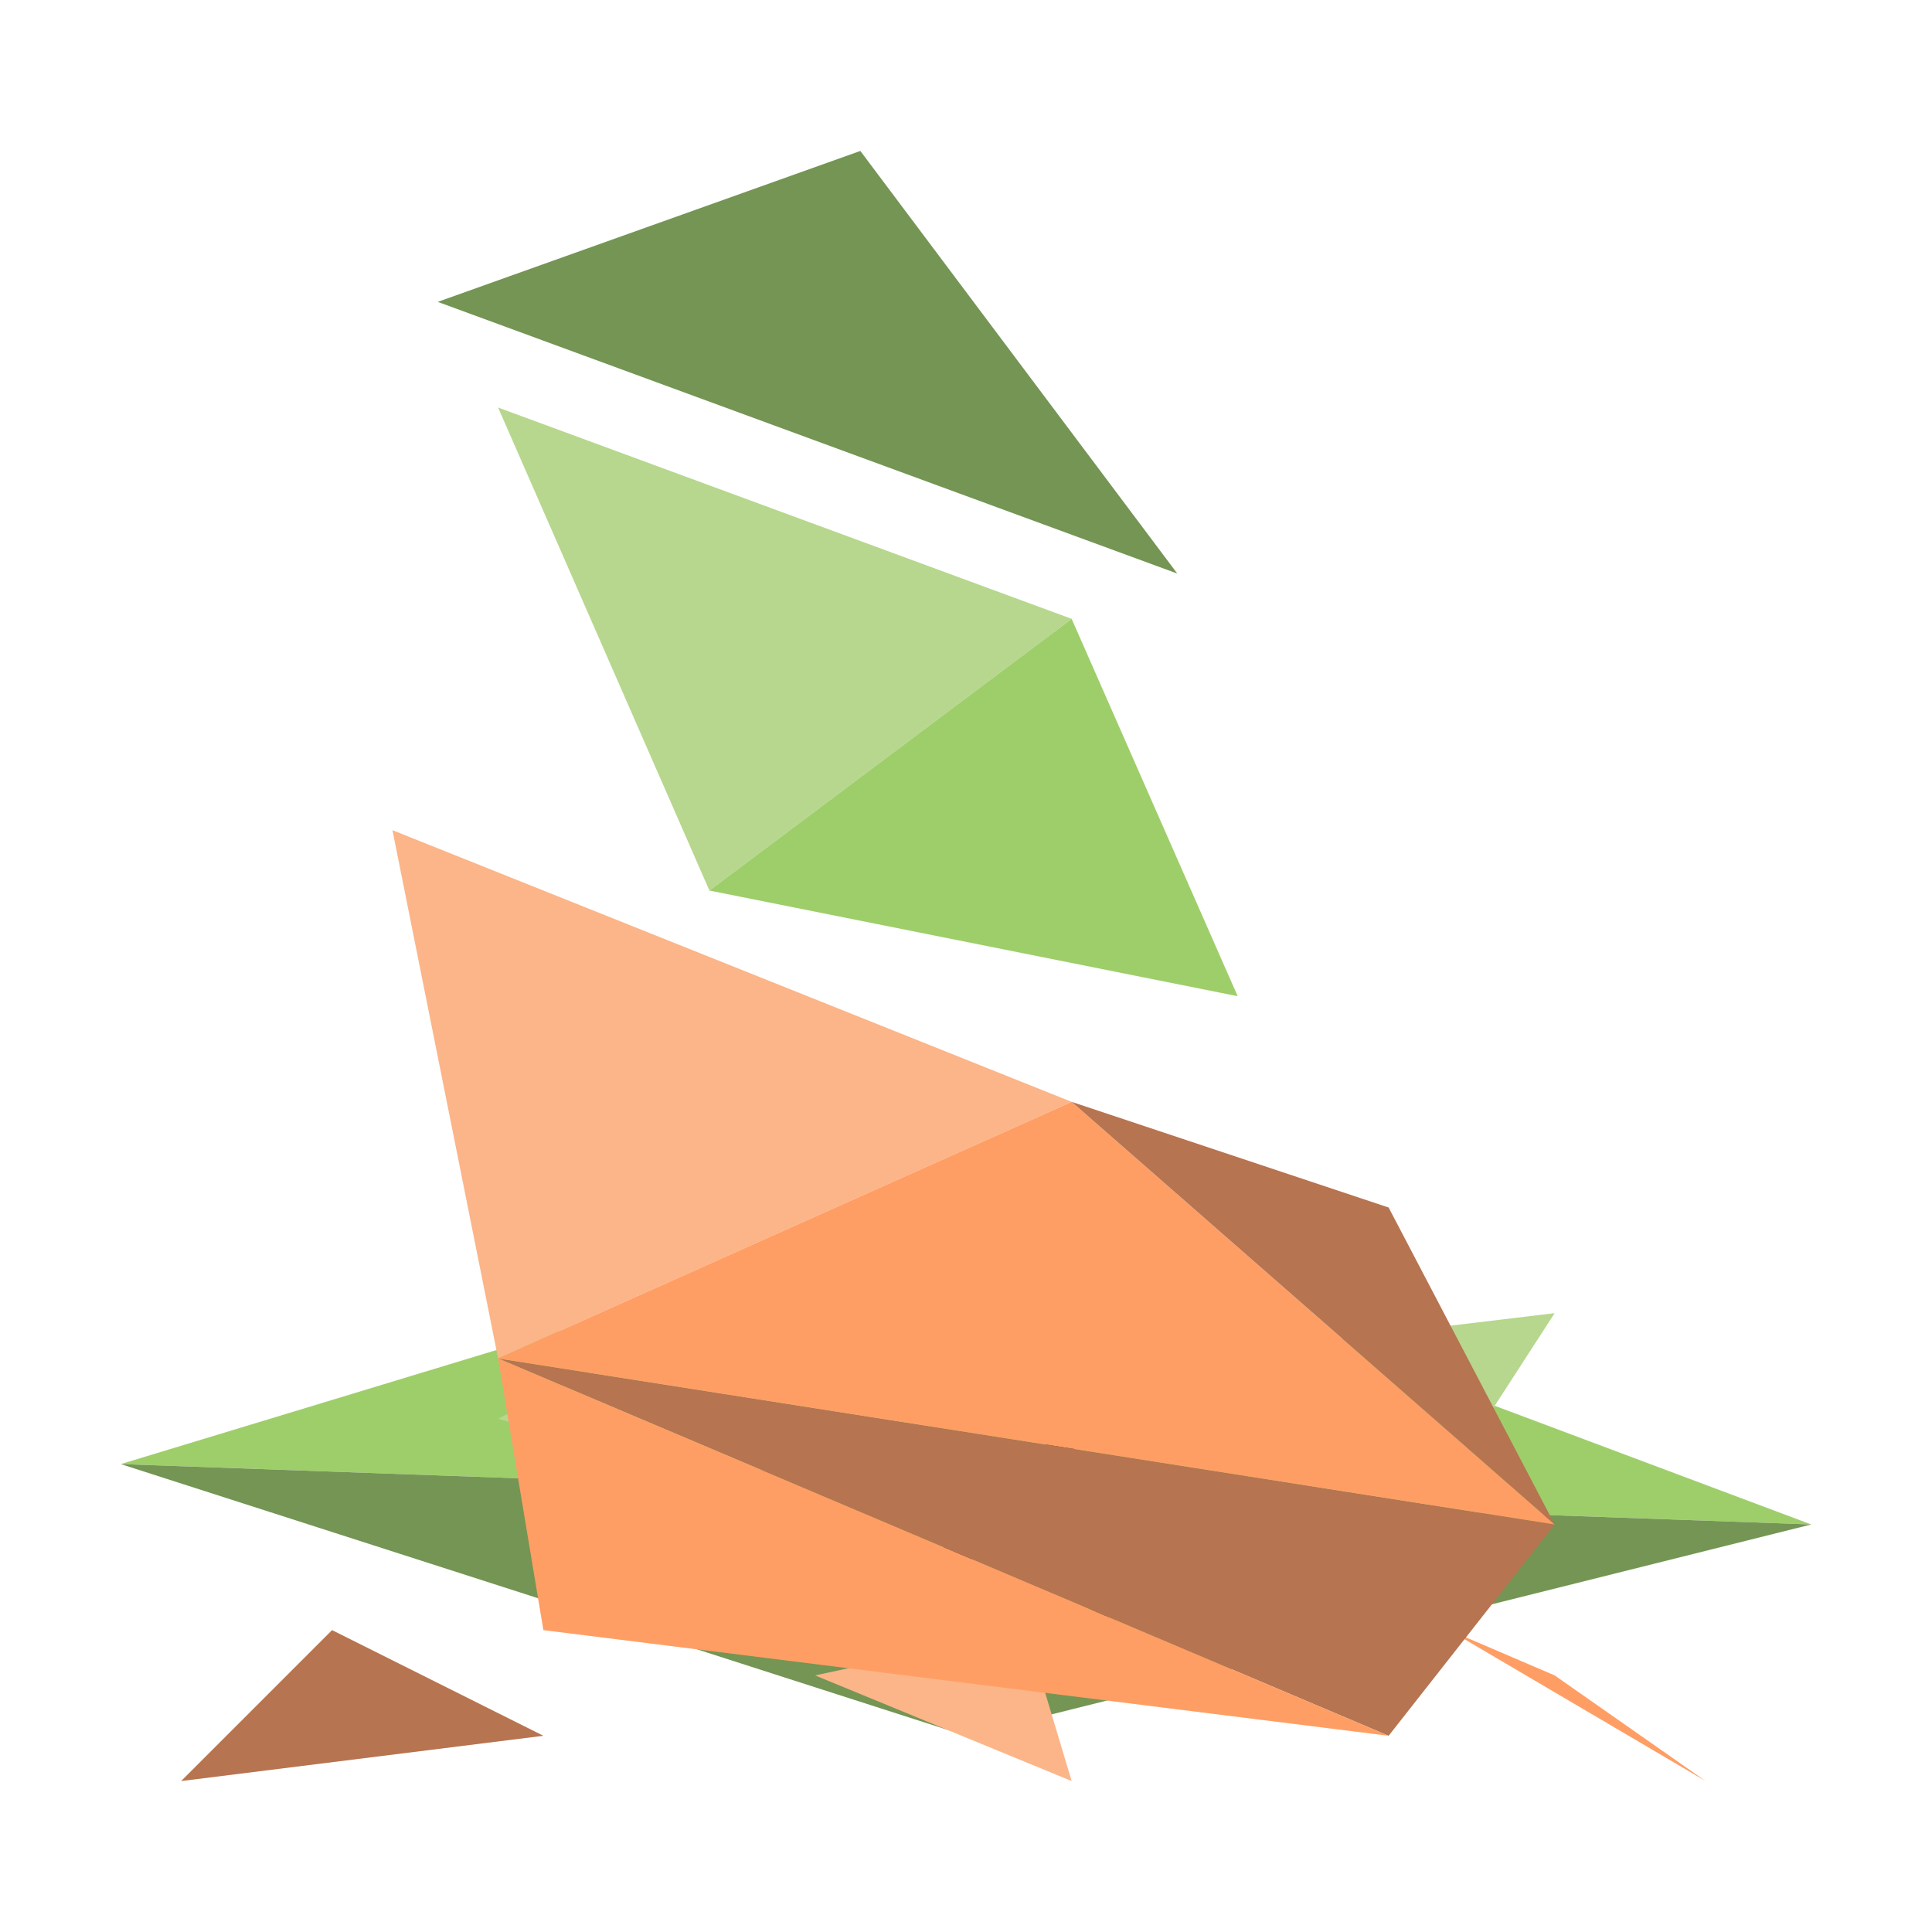
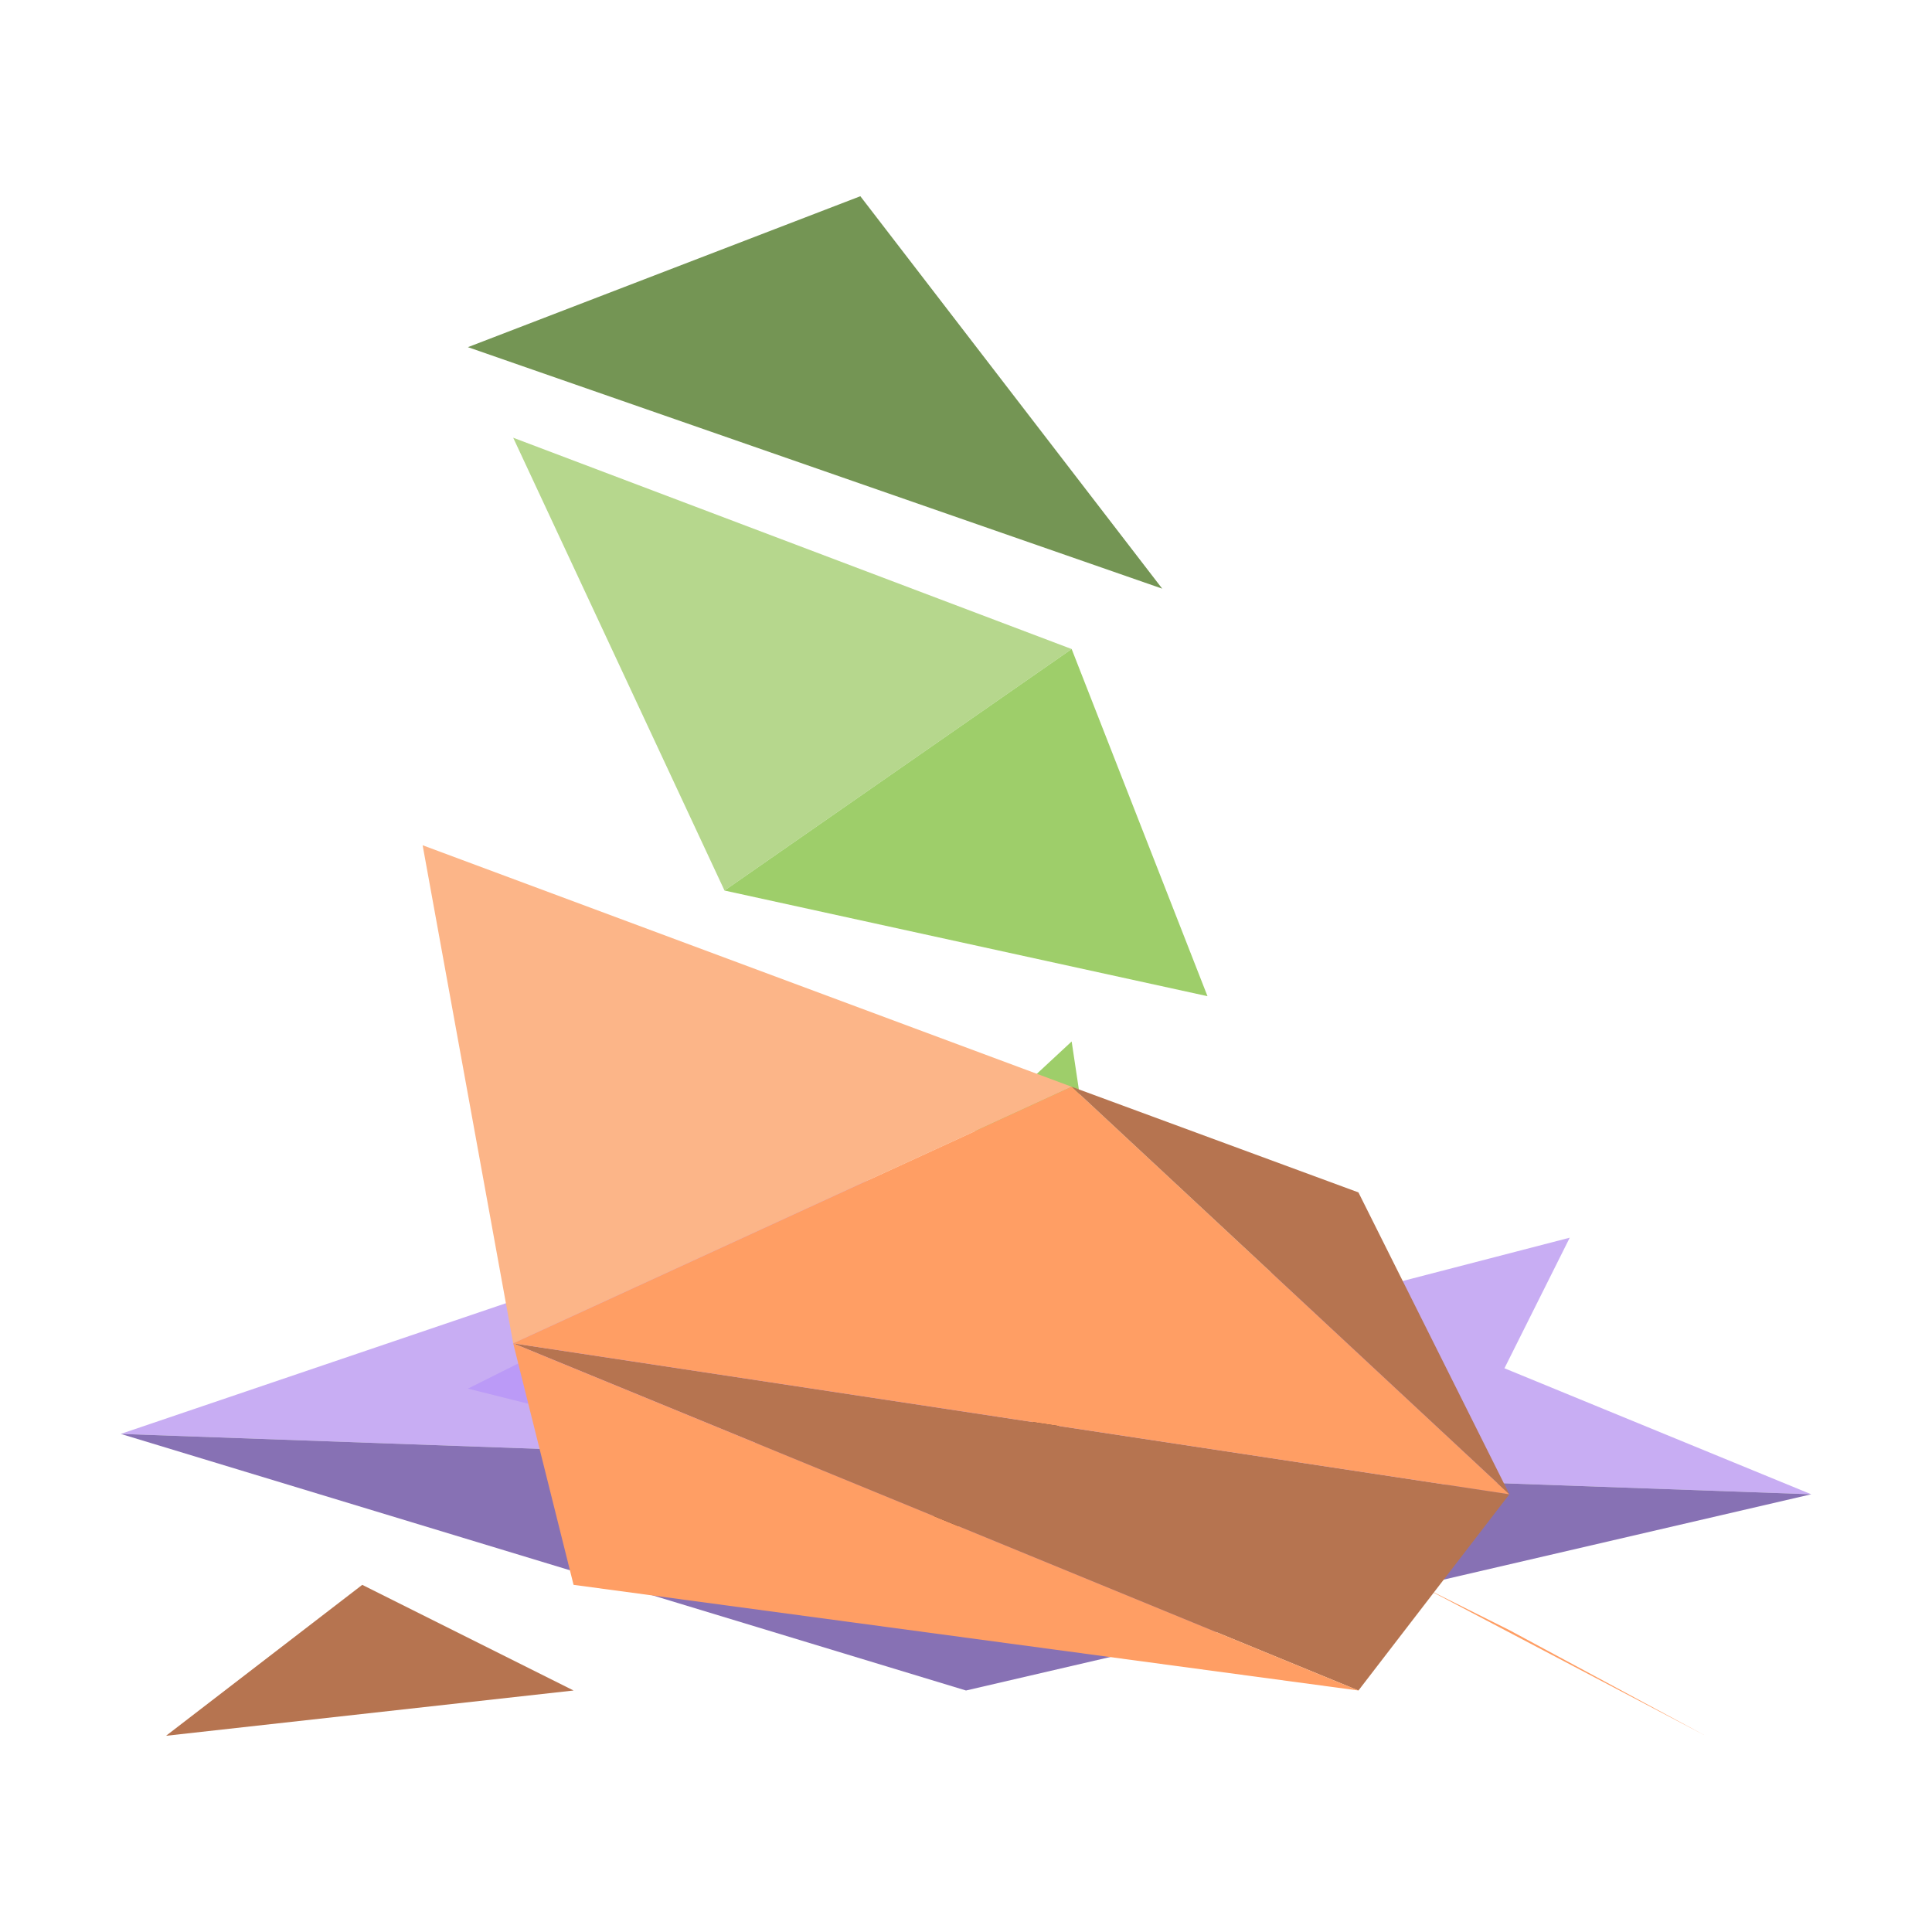
<svg xmlns="http://www.w3.org/2000/svg" viewBox="0 0 128 128" role="img" aria-label="Facet stomp">
-   <polygon fill="#9ece6a" points="8,97 64,80 120,101" />
-   <polygon fill="#749554" points="8,97 120,101 64,115" />
-   <polygon fill="#b6d78d" points="33,94 54,83 68,104" />
-   <polygon fill="#b6d78d" points="78,90 103,87 92,104" />
-   <polygon fill="#749554" points="47,97 82,101 64,111" />
-   <polygon fill="#1a1b26" points="50,94 75,108 61,101" />
-   <polygon fill="#1a1b26" points="75,90 57,108 68,101" />
-   <polygon fill="#b67450" points="22,108 12,118 36,115" />
-   <polygon fill="#ff9e64" points="96,108 113,118 103,111" />
-   <polygon fill="#fcb588" points="54,111 71,118 68,108" />
-   <polygon fill="#b67450" points="33,90 103,101 92,115" />
-   <polygon fill="#ff9e64" points="33,90 92,115 36,108" />
-   <polygon fill="#fcb588" points="26,55 33,90 71,73" />
-   <polygon fill="#ff9e64" points="71,73 33,90 103,101" />
-   <polygon fill="#b67450" points="71,73 103,101 92,80" />
-   <polygon fill="#b6d78d" points="33,27 47,59 71,41" />
-   <polygon fill="#9ece6a" points="47,59 82,66 71,41" />
-   <polygon fill="#749554" points="29,20 78,38 57,10" />
+   <polygon fill="#c8adf3" points="8,95 64,76 120,99" />
+   <polygon fill="#8771b4" points="8,95 120,99 64,112" />
+   <polygon fill="#bb9af7" points="31,92 57,79 71,102" />
+   <polygon fill="#c8adf3" points="77,89 104,82 94,102" />
+   <polygon fill="#8771b4" points="44,95 84,99 64,108" />
+   <polygon fill="#1a1b26" points="51,92 74,105 61,99" />
+   <polygon fill="#1a1b26" points="74,89 57,105 67,99" />
+   <polygon fill="#b67450" points="24,105 11,115 38,112" />
+   <polygon fill="#ff9e64" points="94,105 113,115 100,108" />
+   <polygon fill="#9ece6a" points="57,82 71,69 74,89" />
+   <polygon fill="#b67450" points="34,89 100,99 90,112" />
+   <polygon fill="#ff9e64" points="34,89 90,112 38,105" />
+   <polygon fill="#fcb588" points="28,56 34,89 71,72" />
+   <polygon fill="#ff9e64" points="71,72 34,89 100,99" />
+   <polygon fill="#b67450" points="71,72 100,99 90,79" />
+   <polygon fill="#b6d78d" points="34,29 48,59 71,43" />
+   <polygon fill="#9ece6a" points="48,59 80,66 71,43" />
+   <polygon fill="#749554" points="31,23 77,39 57,13" />
</svg>
